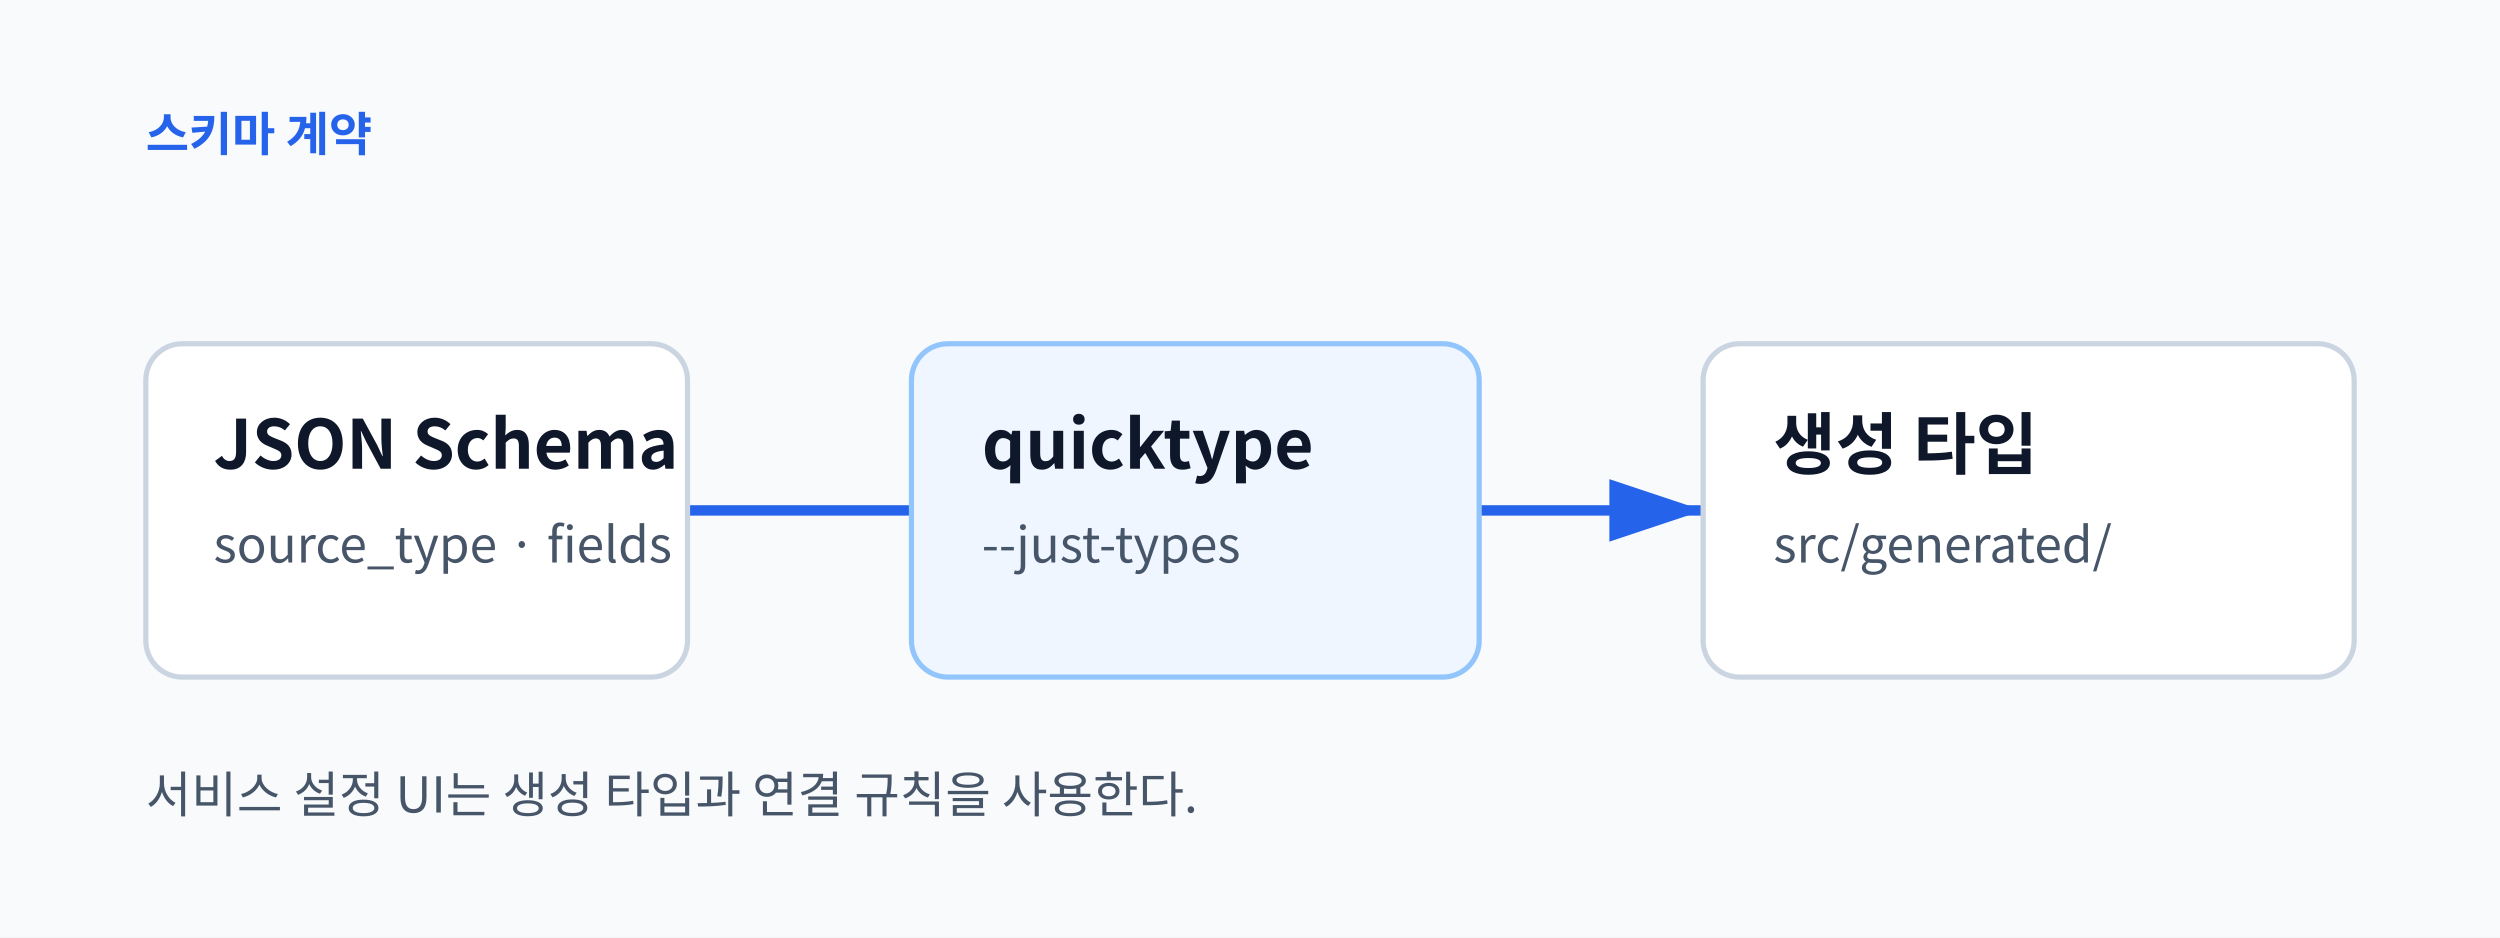
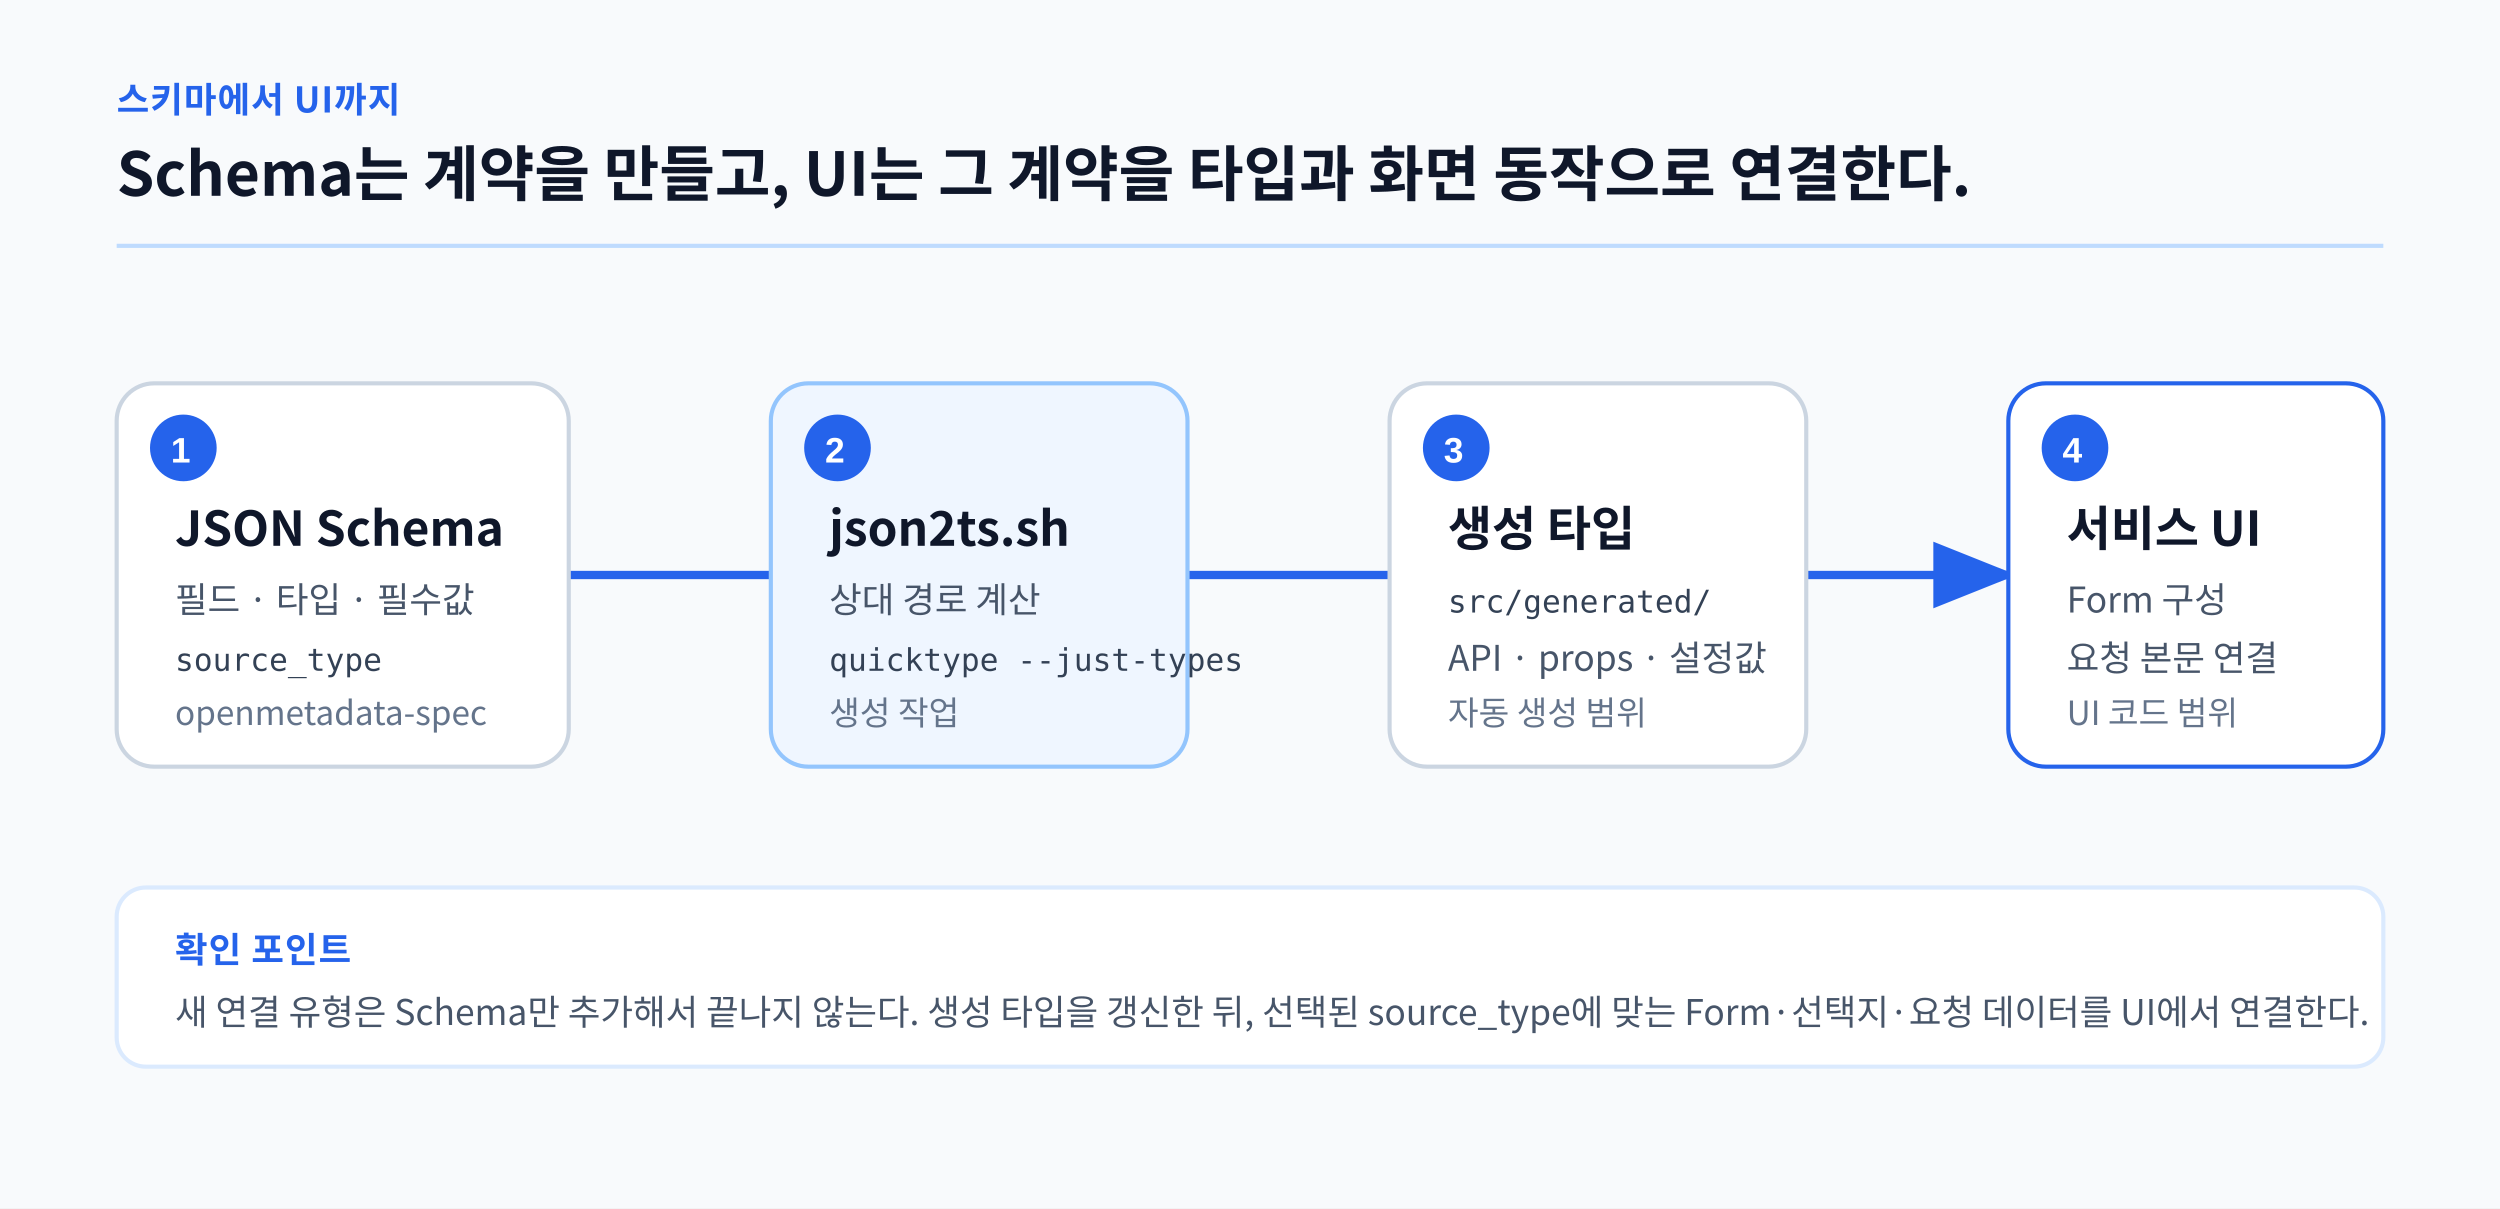
- <svg xmlns="http://www.w3.org/2000/svg" width="960" height="360" viewBox="0 0 960 360" role="img" aria-label="JSON Schema to TypeScript type and connector UI flow">
+ <svg xmlns="http://www.w3.org/2000/svg" width="1200" height="580" viewBox="0 0 1200 580" role="img" aria-label="JSON Schema에서 생성 타입과 서비스 설정 UI까지의 연결 흐름">
  <defs>
-     <marker id="a" markerWidth="10" markerHeight="10" refX="9" refY="3" orient="auto" markerUnits="strokeWidth">
-       <path d="M0,0 L0,6 L9,3 z" fill="#2563eb" />
+     <marker id="arrow" markerWidth="11" markerHeight="11" refX="9" refY="4" orient="auto">
+       <path d="M0,0 L0,8 L10,4 z" fill="#2563eb" />
    </marker>
-     <style>.s{font-family:'Apple SD Gothic Neo','Noto Sans CJK KR',Arial,sans-serif;fill:#475569;font-size:19px}.h{font-family:'Apple SD Gothic Neo','Noto Sans CJK KR',Arial,sans-serif;fill:#0f172a;font-size:26px;font-weight:700}.k{font-family:'Apple SD Gothic Neo','Noto Sans CJK KR',Arial,sans-serif;fill:#2563eb;font-size:18px;font-weight:700}</style>
+     <style>
+       .title{font-family:'Apple SD Gothic Neo','Noto Sans CJK KR',Arial,sans-serif;font-size:29px;font-weight:700;fill:#0f172a}
+       .eyebrow{font-family:'Apple SD Gothic Neo','Noto Sans CJK KR',Arial,sans-serif;font-size:17px;font-weight:700;fill:#2563eb;letter-spacing:.5px}
+       .head{font-family:'Apple SD Gothic Neo','Noto Sans CJK KR',Arial,sans-serif;font-size:23px;font-weight:700;fill:#0f172a}
+       .body{font-family:'Apple SD Gothic Neo','Noto Sans CJK KR',Arial,sans-serif;font-size:17px;fill:#475569}
+       .mono{font-family:Menlo,Consolas,monospace;font-size:15px;fill:#334155}
+       .note{font-family:'Apple SD Gothic Neo','Noto Sans CJK KR',Arial,sans-serif;font-size:16px;fill:#64748b}
+     </style>
  </defs>
-   <rect width="960" height="360" fill="#f8fafc" />
-   <text x="56" y="58" class="k">스키마 계약</text>
-   <path d="M264 196 H350 M568 196 H654" fill="none" stroke="#2563eb" stroke-width="4" marker-end="url(#a)" />
-   <rect x="56" y="132" width="208" height="128" rx="14" fill="#fff" stroke="#cbd5e1" stroke-width="2" />
-   <text x="82" y="180" class="h">JSON Schema</text>
-   <text x="82" y="216" class="s">source_type · fields</text>
-   <rect x="350" y="132" width="218" height="128" rx="14" fill="#eff6ff" stroke="#93c5fd" stroke-width="2" />
-   <text x="377" y="180" class="h">quicktype</text>
-   <text x="377" y="216" class="s">--just-types</text>
-   <rect x="654" y="132" width="250" height="128" rx="14" fill="#fff" stroke="#cbd5e1" stroke-width="2" />
-   <text x="681" y="180" class="h">생성 타입</text>
-   <text x="681" y="216" class="s">src/generated/</text>
-   <text x="56" y="312" class="s">서비스 설정 UI는 생성 타입과 연결 규칙을 사용한다.</text>
+   <rect width="1200" height="580" fill="#f8fafc" />
+   <text x="56" y="54" class="eyebrow">스키마에서 UI까지</text>
+   <text x="56" y="94" class="title">Schema는 계약을 만들고, UI는 그 계약을 타입과 화면 동작으로 연결한다.</text>
+   <path d="M56 118 H1144" stroke="#bfdbfe" stroke-width="2" />
+   <path d="M273 276 H370 M570 276 H667 M867 276 H964" fill="none" stroke="#2563eb" stroke-width="4" marker-end="url(#arrow)" />
+   <rect x="56" y="184" width="217" height="184" rx="18" fill="#ffffff" stroke="#cbd5e1" stroke-width="2" />
+   <circle cx="88" cy="215" r="16" fill="#2563eb" />
+   <text x="82" y="222" font-family="Arial" font-size="17" font-weight="700" fill="#fff">1</text>
+   <text x="84" y="262" class="head">JSON Schema</text>
+   <text x="84" y="294" class="body">필드 · 타입 · 필수값</text>
+   <text x="84" y="322" class="mono">source_type</text>
+   <text x="84" y="348" class="note">openmetadata-spec</text>
+   <rect x="370" y="184" width="200" height="184" rx="18" fill="#eff6ff" stroke="#93c5fd" stroke-width="2" />
+   <circle cx="402" cy="215" r="16" fill="#2563eb" />
+   <text x="396" y="222" font-family="Arial" font-size="17" font-weight="700" fill="#fff">2</text>
+   <text x="398" y="262" class="head">json2ts.sh</text>
+   <text x="398" y="294" class="body">상대 경로 계산</text>
+   <text x="398" y="322" class="mono">quicktype --just-types</text>
+   <text x="398" y="348" class="note">생성 작업</text>
+   <rect x="667" y="184" width="200" height="184" rx="18" fill="#ffffff" stroke="#cbd5e1" stroke-width="2" />
+   <circle cx="699" cy="215" r="16" fill="#2563eb" />
+   <text x="693" y="222" font-family="Arial" font-size="17" font-weight="700" fill="#fff">3</text>
+   <text x="695" y="262" class="head">생성 타입</text>
+   <text x="695" y="294" class="mono">src/generated/</text>
+   <text x="695" y="322" class="body">API · props · 설정값</text>
+   <text x="695" y="348" class="note">자동 생성 범위</text>
+   <rect x="964" y="184" width="180" height="184" rx="18" fill="#ffffff" stroke="#2563eb" stroke-width="2" />
+   <circle cx="996" cy="215" r="16" fill="#2563eb" />
+   <text x="990" y="222" font-family="Arial" font-size="17" font-weight="700" fill="#fff">4</text>
+   <text x="992" y="262" class="head">서비스 UI</text>
+   <text x="992" y="294" class="body">Form 구성</text>
+   <text x="992" y="322" class="body">요청 본문 연결</text>
+   <text x="992" y="348" class="note">UI 코드 범위</text>
+   <rect x="56" y="426" width="1088" height="86" rx="14" fill="#ffffff" stroke="#dbeafe" stroke-width="2" />
+   <text x="84" y="462" class="eyebrow">확인 포인트</text>
+   <text x="84" y="492" class="body">새 연결 유형은 Schema만 추가해서 끝나지 않는다. 생성 타입을 갱신한 뒤, 선택된 source_type에 맞는 Form·선택지·요청 데이터를 UI에서 연결한다.</text>
</svg>
